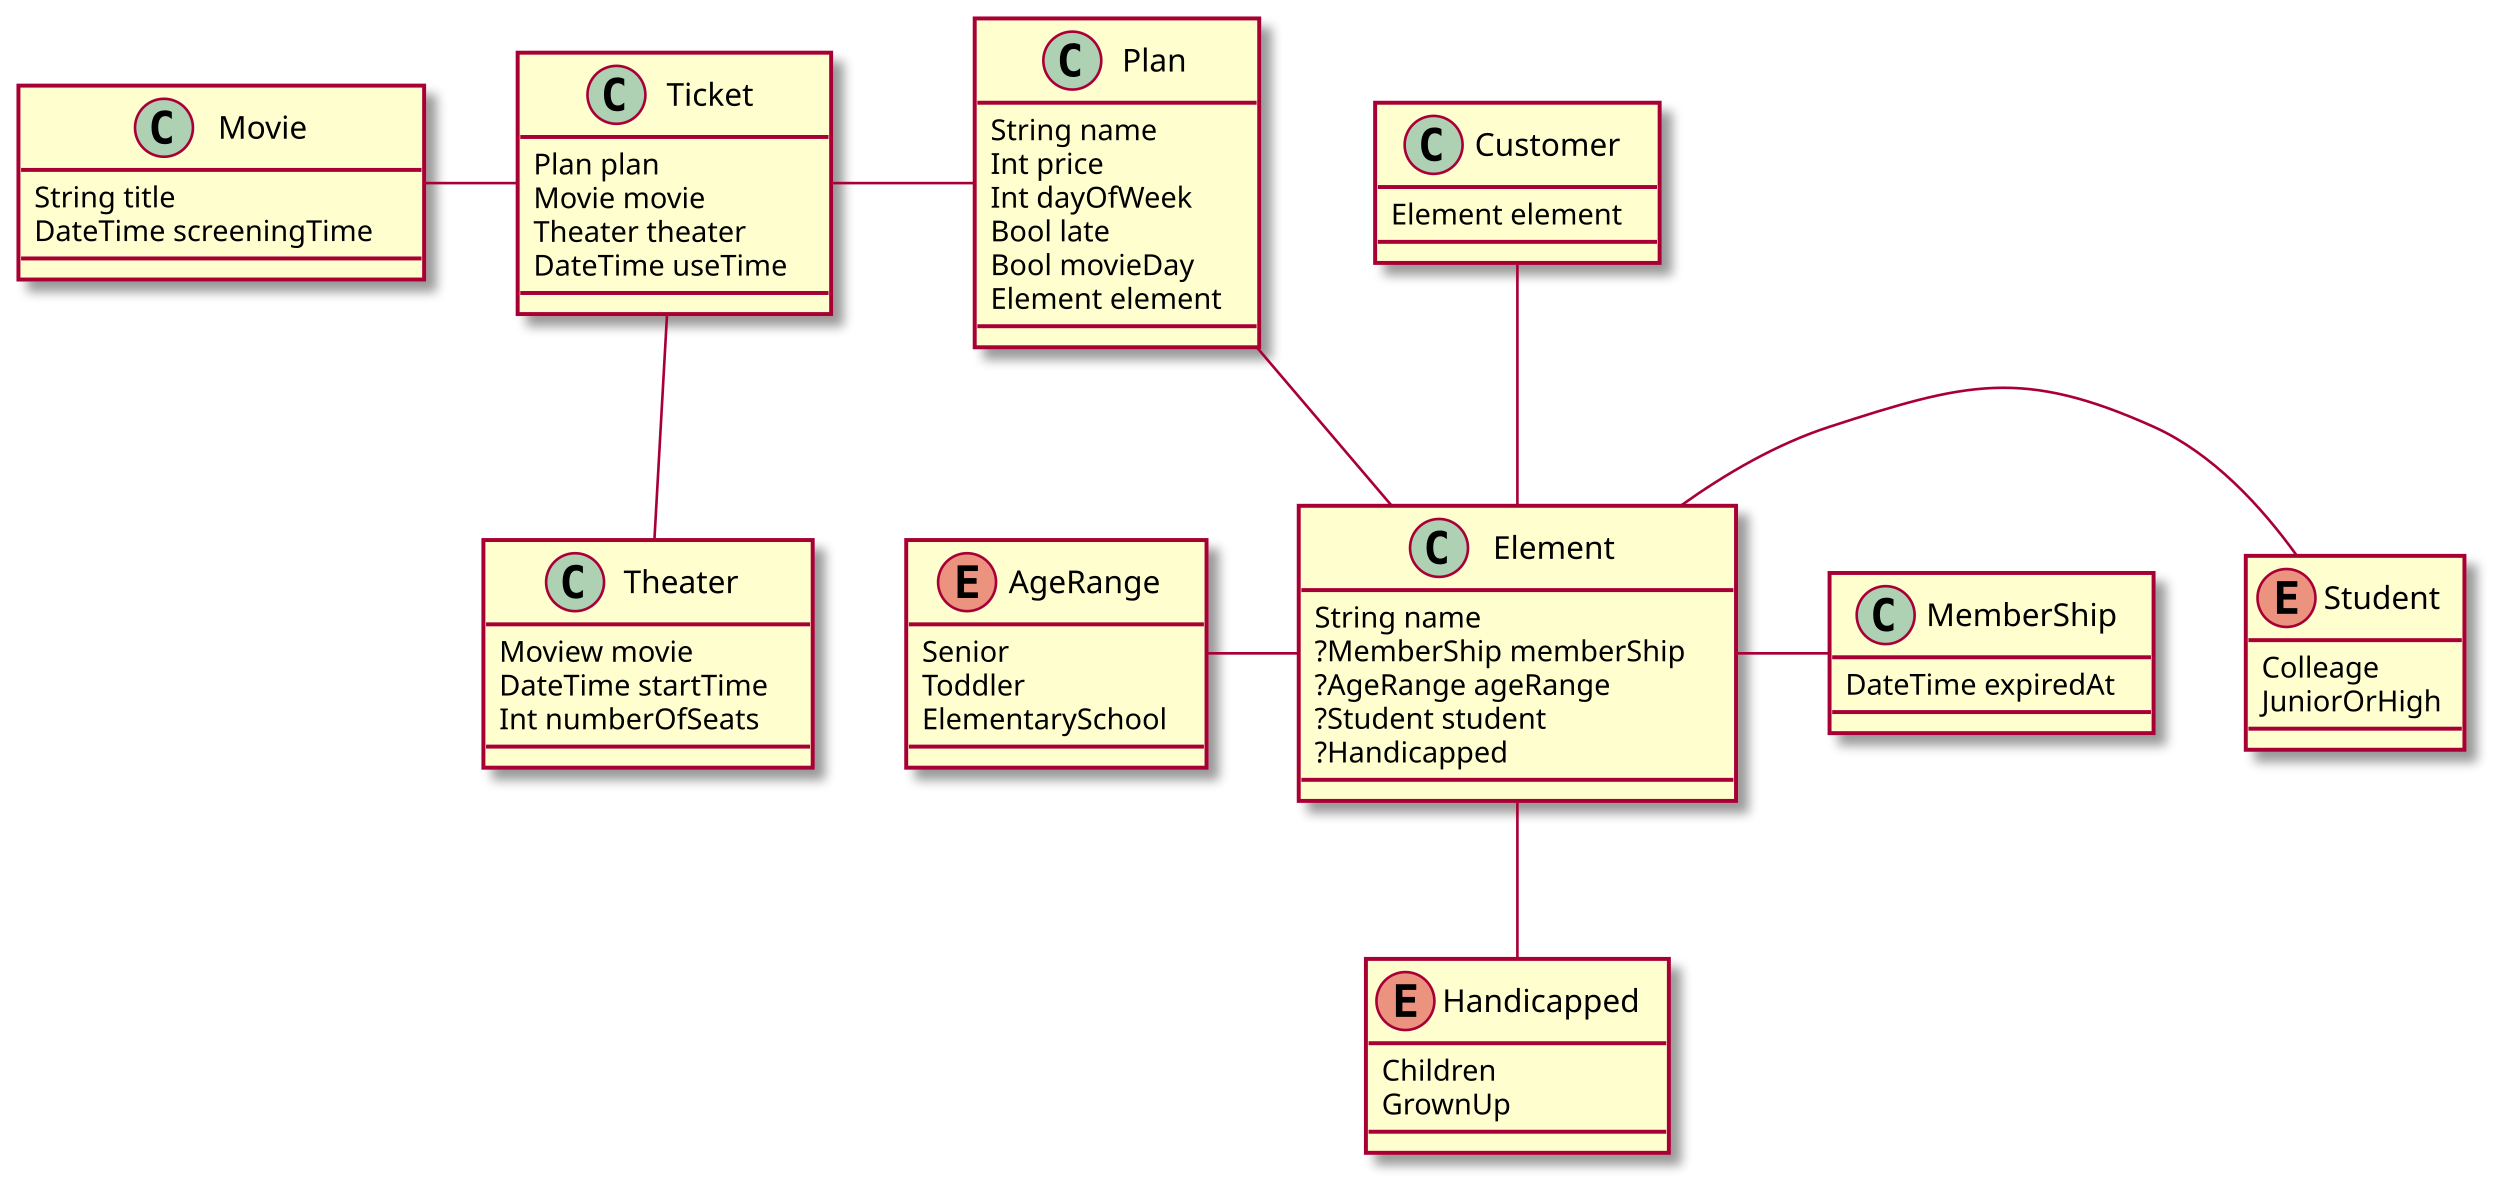
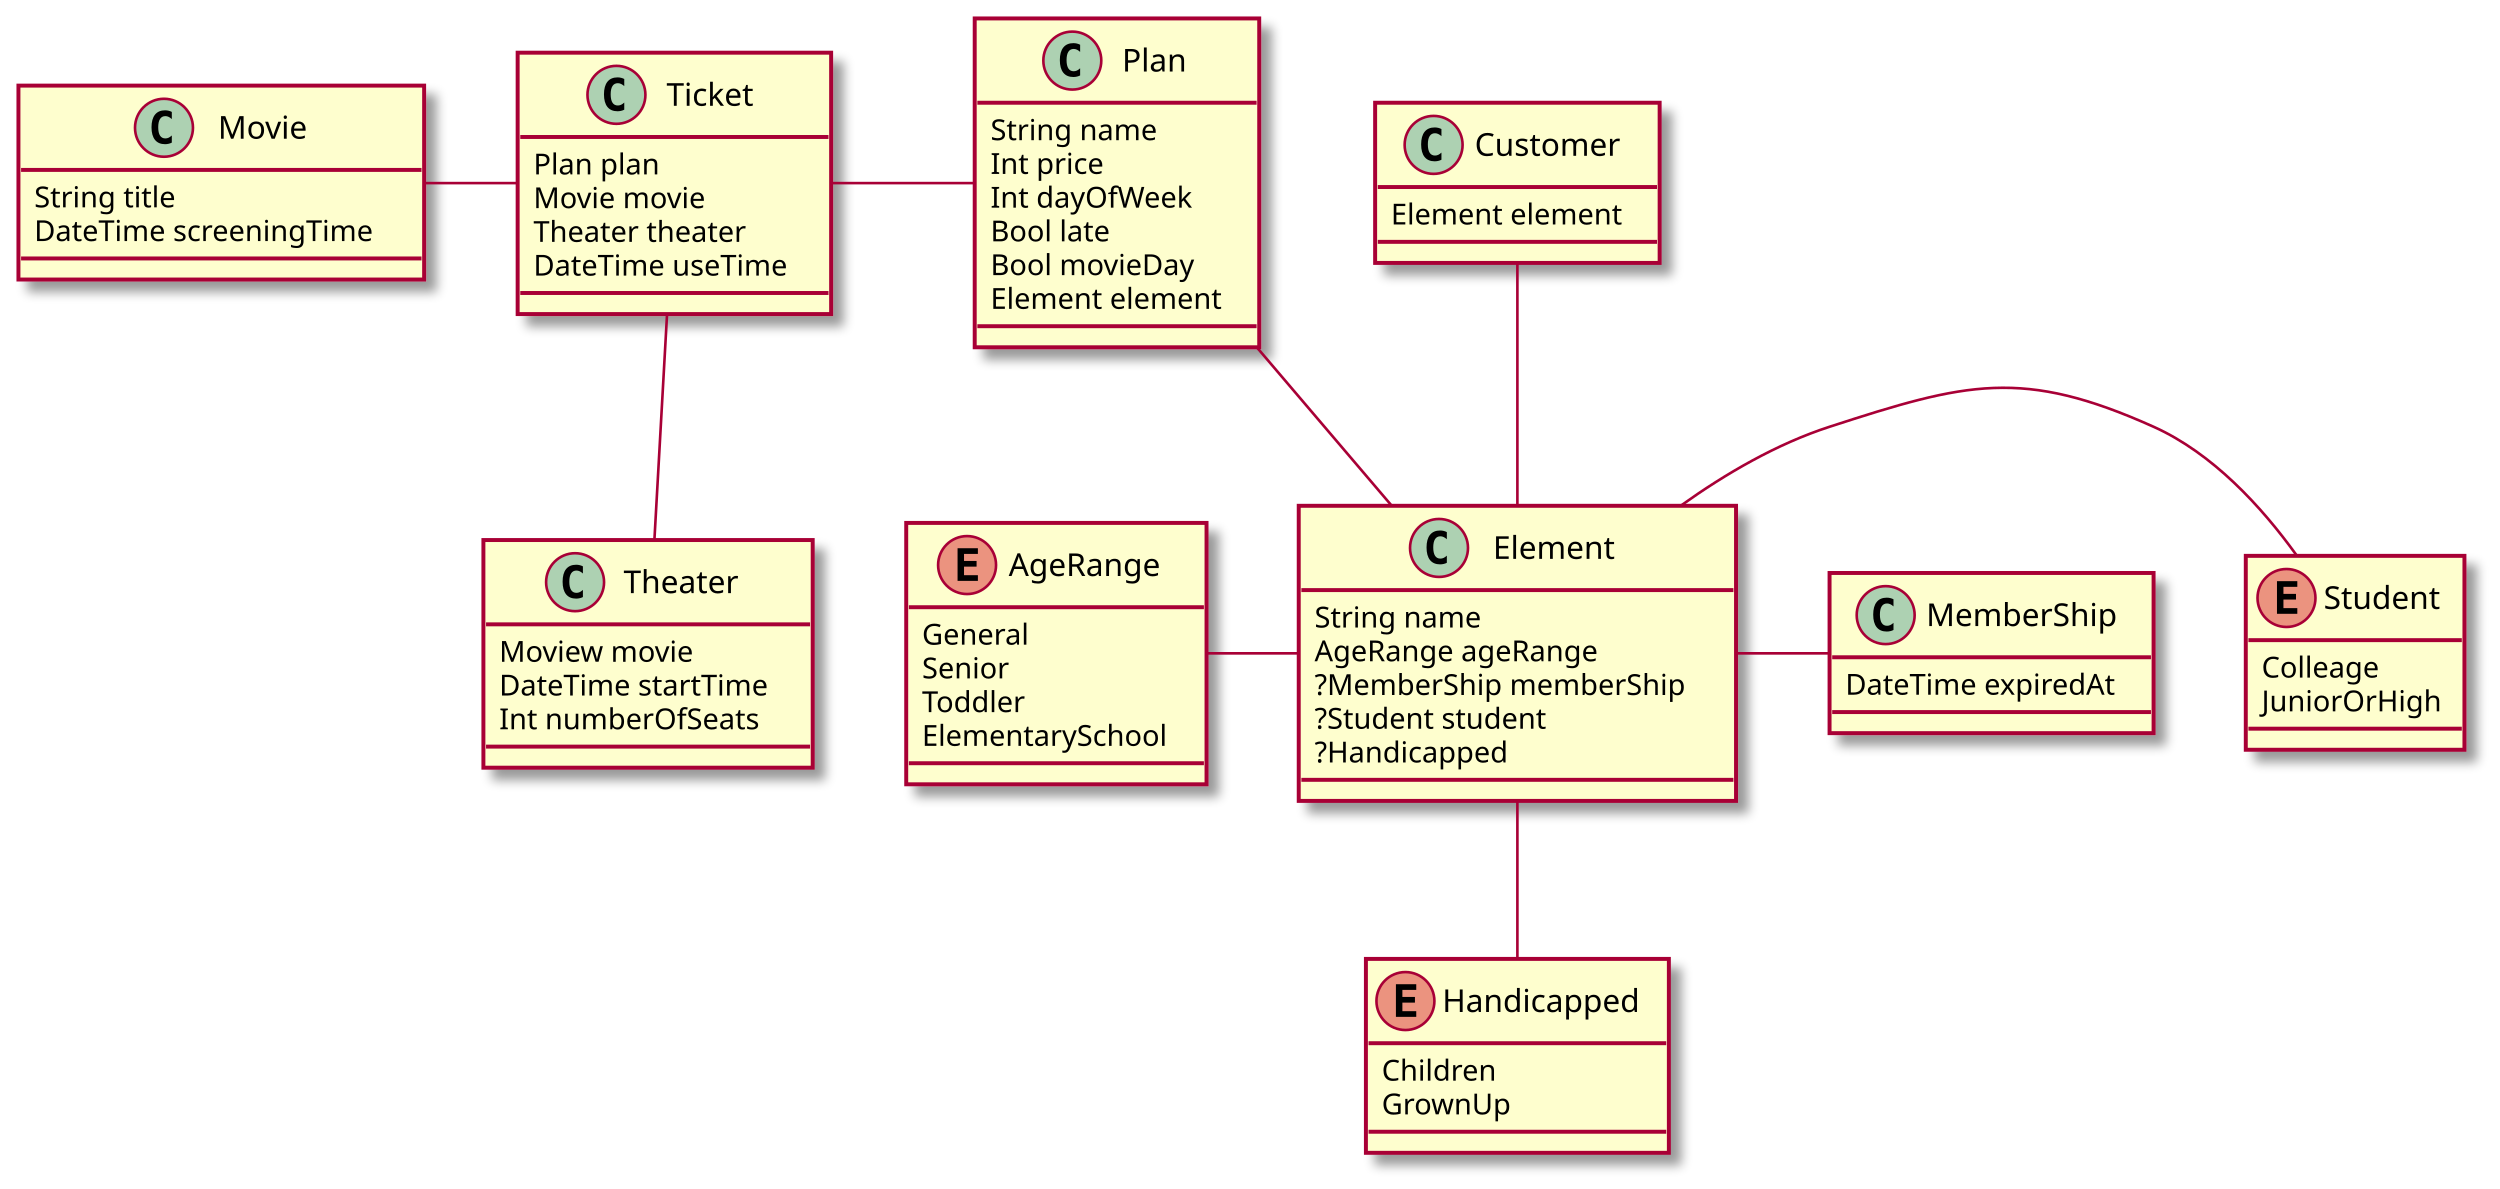
<svg xmlns="http://www.w3.org/2000/svg" contentScriptType="application/ecmascript" contentStyleType="text/css" height="451px" preserveAspectRatio="none" style="width:949px;height:451px;" version="1.1" viewBox="0 0 949 451" width="949px" zoomAndPan="magnify">
  <defs>
-     <filter height="300%" id="fgiw15mo32wsw" width="300%" x="-1" y="-1">
+     <filter height="300%" id="fa0jo8n3qd9lq" width="300%" x="-1" y="-1">
      <feGaussianBlur result="blurOut" stdDeviation="2.0" />
      <feColorMatrix in="blurOut" result="blurOut2" type="matrix" values="0 0 0 0 0 0 0 0 0 0 0 0 0 0 0 0 0 0 .4 0" />
      <feOffset dx="4.0" dy="4.0" in="blurOut2" result="blurOut3" />
      <feBlend in="SourceGraphic" in2="blurOut3" mode="normal" />
    </filter>
  </defs>
  <g>
-     <rect codeLine="1" fill="#FEFECE" filter="url(#fgiw15mo32wsw)" height="99.219" id="Ticket" style="stroke:#A80036;stroke-width:1.5;" width="119" x="196.5" y="20" />
+     <rect codeLine="1" fill="#FEFECE" filter="url(#fa0jo8n3qd9lq)" height="99.219" id="Ticket" style="stroke:#A80036;stroke-width:1.5;" width="119" x="196.5" y="20" />
    <ellipse cx="234" cy="36" fill="#ADD1B2" rx="11" ry="11" style="stroke:#A80036;stroke-width:1.0;" />
    <path d="M236.969,41.641 Q236.391,41.938 235.75,42.078 Q235.109,42.234 234.406,42.234 Q231.906,42.234 230.578,40.594 Q229.266,38.938 229.266,35.812 Q229.266,32.688 230.578,31.031 Q231.906,29.375 234.406,29.375 Q235.109,29.375 235.75,29.531 Q236.406,29.688 236.969,29.984 L236.969,32.703 Q236.344,32.125 235.75,31.859 Q235.156,31.578 234.531,31.578 Q233.188,31.578 232.5,32.656 Q231.812,33.719 231.812,35.812 Q231.812,37.906 232.5,38.984 Q233.188,40.047 234.531,40.047 Q235.156,40.047 235.75,39.781 Q236.344,39.5 236.969,38.922 L236.969,41.641 Z " fill="#000000" />
    <text fill="#000000" font-family="sans-serif" font-size="12" lengthAdjust="spacing" textLength="37" x="253" y="40.154">Ticket</text>
    <line style="stroke:#A80036;stroke-width:1.5;" x1="197.5" x2="314.5" y1="52" y2="52" />
    <text fill="#000000" font-family="sans-serif" font-size="11" lengthAdjust="spacing" textLength="52" x="202.5" y="66.21">Plan plan</text>
    <text fill="#000000" font-family="sans-serif" font-size="11" lengthAdjust="spacing" textLength="70" x="202.5" y="79.015">Movie movie</text>
    <text fill="#000000" font-family="sans-serif" font-size="11" lengthAdjust="spacing" textLength="89" x="202.5" y="91.82">Theater theater</text>
    <text fill="#000000" font-family="sans-serif" font-size="11" lengthAdjust="spacing" textLength="107" x="202.5" y="104.624">DateTime useTime</text>
    <line style="stroke:#A80036;stroke-width:1.5;" x1="197.5" x2="314.5" y1="111.219" y2="111.219" />
-     <rect codeLine="8" fill="#FEFECE" filter="url(#fgiw15mo32wsw)" height="73.609" id="Movie" style="stroke:#A80036;stroke-width:1.5;" width="154" x="7" y="32.5" />
+     <rect codeLine="8" fill="#FEFECE" filter="url(#fa0jo8n3qd9lq)" height="73.609" id="Movie" style="stroke:#A80036;stroke-width:1.5;" width="154" x="7" y="32.5" />
    <ellipse cx="62.25" cy="48.5" fill="#ADD1B2" rx="11" ry="11" style="stroke:#A80036;stroke-width:1.0;" />
    <path d="M65.219,54.141 Q64.641,54.438 64,54.578 Q63.359,54.734 62.656,54.734 Q60.156,54.734 58.828,53.094 Q57.516,51.438 57.516,48.312 Q57.516,45.188 58.828,43.531 Q60.156,41.875 62.656,41.875 Q63.359,41.875 64,42.031 Q64.656,42.188 65.219,42.484 L65.219,45.203 Q64.594,44.625 64,44.359 Q63.406,44.078 62.781,44.078 Q61.438,44.078 60.75,45.156 Q60.062,46.219 60.062,48.312 Q60.062,50.406 60.75,51.484 Q61.438,52.547 62.781,52.547 Q63.406,52.547 64,52.281 Q64.594,52 65.219,51.422 L65.219,54.141 Z " fill="#000000" />
    <text fill="#000000" font-family="sans-serif" font-size="12" lengthAdjust="spacing" textLength="35" x="82.75" y="52.654">Movie</text>
    <line style="stroke:#A80036;stroke-width:1.5;" x1="8" x2="160" y1="64.5" y2="64.5" />
    <text fill="#000000" font-family="sans-serif" font-size="11" lengthAdjust="spacing" textLength="59" x="13" y="78.71">String title</text>
    <text fill="#000000" font-family="sans-serif" font-size="11" lengthAdjust="spacing" textLength="142" x="13" y="91.515">DateTime screeningTime</text>
    <line style="stroke:#A80036;stroke-width:1.5;" x1="8" x2="160" y1="98.109" y2="98.109" />
-     <rect codeLine="13" fill="#FEFECE" filter="url(#fgiw15mo32wsw)" height="86.414" id="Theater" style="stroke:#A80036;stroke-width:1.5;" width="125" x="183.5" y="205" />
+     <rect codeLine="13" fill="#FEFECE" filter="url(#fa0jo8n3qd9lq)" height="86.414" id="Theater" style="stroke:#A80036;stroke-width:1.5;" width="125" x="183.5" y="205" />
    <ellipse cx="218.3" cy="221" fill="#ADD1B2" rx="11" ry="11" style="stroke:#A80036;stroke-width:1.0;" />
    <path d="M221.269,226.641 Q220.691,226.938 220.05,227.078 Q219.409,227.234 218.706,227.234 Q216.206,227.234 214.878,225.594 Q213.566,223.938 213.566,220.812 Q213.566,217.688 214.878,216.031 Q216.206,214.375 218.706,214.375 Q219.409,214.375 220.05,214.531 Q220.706,214.688 221.269,214.984 L221.269,217.703 Q220.644,217.125 220.05,216.859 Q219.456,216.578 218.831,216.578 Q217.488,216.578 216.8,217.656 Q216.113,218.719 216.113,220.812 Q216.113,222.906 216.8,223.984 Q217.488,225.047 218.831,225.047 Q219.456,225.047 220.05,224.781 Q220.644,224.5 221.269,223.922 L221.269,226.641 Z " fill="#000000" />
    <text fill="#000000" font-family="sans-serif" font-size="12" lengthAdjust="spacing" textLength="49" x="236.7" y="225.154">Theater</text>
    <line style="stroke:#A80036;stroke-width:1.5;" x1="184.5" x2="307.5" y1="237" y2="237" />
    <text fill="#000000" font-family="sans-serif" font-size="11" lengthAdjust="spacing" textLength="79" x="189.5" y="251.21">Moview movie</text>
    <text fill="#000000" font-family="sans-serif" font-size="11" lengthAdjust="spacing" textLength="113" x="189.5" y="264.015">DateTime startTime</text>
    <text fill="#000000" font-family="sans-serif" font-size="11" lengthAdjust="spacing" textLength="108" x="189.5" y="276.82">Int numberOfSeats</text>
    <line style="stroke:#A80036;stroke-width:1.5;" x1="184.5" x2="307.5" y1="283.414" y2="283.414" />
-     <rect codeLine="19" fill="#FEFECE" filter="url(#fgiw15mo32wsw)" height="112.023" id="Element" style="stroke:#A80036;stroke-width:1.5;" width="166" x="493" y="192" />
+     <rect codeLine="19" fill="#FEFECE" filter="url(#fa0jo8n3qd9lq)" height="112.023" id="Element" style="stroke:#A80036;stroke-width:1.5;" width="166" x="493" y="192" />
    <ellipse cx="546.25" cy="208" fill="#ADD1B2" rx="11" ry="11" style="stroke:#A80036;stroke-width:1.0;" />
    <path d="M549.219,213.641 Q548.641,213.938 548,214.078 Q547.359,214.234 546.656,214.234 Q544.156,214.234 542.828,212.594 Q541.516,210.938 541.516,207.812 Q541.516,204.688 542.828,203.031 Q544.156,201.375 546.656,201.375 Q547.359,201.375 548,201.531 Q548.656,201.688 549.219,201.984 L549.219,204.703 Q548.594,204.125 548,203.859 Q547.406,203.578 546.781,203.578 Q545.438,203.578 544.75,204.656 Q544.062,205.719 544.062,207.812 Q544.062,209.906 544.75,210.984 Q545.438,212.047 546.781,212.047 Q547.406,212.047 548,211.781 Q548.594,211.5 549.219,210.922 L549.219,213.641 Z " fill="#000000" />
    <text fill="#000000" font-family="sans-serif" font-size="12" lengthAdjust="spacing" textLength="51" x="566.75" y="212.154">Element</text>
    <line style="stroke:#A80036;stroke-width:1.5;" x1="494" x2="658" y1="224" y2="224" />
    <text fill="#000000" font-family="sans-serif" font-size="11" lengthAdjust="spacing" textLength="70" x="499" y="238.21">String name</text>
-     <text fill="#000000" font-family="sans-serif" font-size="11" lengthAdjust="spacing" textLength="154" x="499" y="251.015">?MemberShip memberShip</text>
-     <text fill="#000000" font-family="sans-serif" font-size="11" lengthAdjust="spacing" textLength="122" x="499" y="263.82">?AgeRange ageRange</text>
+     <text fill="#000000" font-family="sans-serif" font-size="11" lengthAdjust="spacing" textLength="116" x="499" y="251.015">AgeRange ageRange</text>
+     <text fill="#000000" font-family="sans-serif" font-size="11" lengthAdjust="spacing" textLength="154" x="499" y="263.82">?MemberShip memberShip</text>
    <text fill="#000000" font-family="sans-serif" font-size="11" lengthAdjust="spacing" textLength="97" x="499" y="276.625">?Student student</text>
    <text fill="#000000" font-family="sans-serif" font-size="11" lengthAdjust="spacing" textLength="79" x="499" y="289.429">?Handicapped</text>
    <line style="stroke:#A80036;stroke-width:1.5;" x1="494" x2="658" y1="296.023" y2="296.023" />
-     <rect codeLine="27" fill="#FEFECE" filter="url(#fgiw15mo32wsw)" height="60.805" id="MemberShip" style="stroke:#A80036;stroke-width:1.5;" width="123" x="694.5" y="217.5" />
+     <rect codeLine="27" fill="#FEFECE" filter="url(#fa0jo8n3qd9lq)" height="60.805" id="MemberShip" style="stroke:#A80036;stroke-width:1.5;" width="123" x="694.5" y="217.5" />
    <ellipse cx="715.8" cy="233.5" fill="#ADD1B2" rx="11" ry="11" style="stroke:#A80036;stroke-width:1.0;" />
    <path d="M718.769,239.141 Q718.191,239.438 717.55,239.578 Q716.909,239.734 716.206,239.734 Q713.706,239.734 712.378,238.094 Q711.066,236.438 711.066,233.312 Q711.066,230.188 712.378,228.531 Q713.706,226.875 716.206,226.875 Q716.909,226.875 717.55,227.031 Q718.206,227.188 718.769,227.484 L718.769,230.203 Q718.144,229.625 717.55,229.359 Q716.956,229.078 716.331,229.078 Q714.987,229.078 714.3,230.156 Q713.612,231.219 713.612,233.312 Q713.612,235.406 714.3,236.484 Q714.987,237.547 716.331,237.547 Q716.956,237.547 717.55,237.281 Q718.144,237 718.769,236.422 L718.769,239.141 Z " fill="#000000" />
    <text fill="#000000" font-family="sans-serif" font-size="12" lengthAdjust="spacing" textLength="77" x="731.2" y="237.654">MemberShip</text>
    <line style="stroke:#A80036;stroke-width:1.5;" x1="695.5" x2="816.5" y1="249.5" y2="249.5" />
    <text fill="#000000" font-family="sans-serif" font-size="11" lengthAdjust="spacing" textLength="111" x="700.5" y="263.71">DateTime expiredAt</text>
    <line style="stroke:#A80036;stroke-width:1.5;" x1="695.5" x2="816.5" y1="270.305" y2="270.305" />
-     <rect codeLine="31" fill="#FEFECE" filter="url(#fgiw15mo32wsw)" height="73.609" id="Student" style="stroke:#A80036;stroke-width:1.5;" width="83" x="852.5" y="211" />
+     <rect codeLine="31" fill="#FEFECE" filter="url(#fa0jo8n3qd9lq)" height="73.609" id="Student" style="stroke:#A80036;stroke-width:1.5;" width="83" x="852.5" y="211" />
    <ellipse cx="867.95" cy="227" fill="#EB937F" rx="11" ry="11" style="stroke:#A80036;stroke-width:1.0;" />
    <path d="M872.059,233 L864.341,233 L864.341,220.609 L872.059,220.609 L872.059,222.766 L866.794,222.766 L866.794,225.438 L871.559,225.438 L871.559,227.594 L866.794,227.594 L866.794,230.844 L872.059,230.844 L872.059,233 Z " fill="#000000" />
    <text fill="#000000" font-family="sans-serif" font-size="12" lengthAdjust="spacing" textLength="50" x="882.05" y="231.154">Student</text>
    <line style="stroke:#A80036;stroke-width:1.5;" x1="853.5" x2="934.5" y1="243" y2="243" />
    <text fill="#000000" font-family="sans-serif" font-size="11" lengthAdjust="spacing" textLength="49" x="858.5" y="257.21">Colleage</text>
    <text fill="#000000" font-family="sans-serif" font-size="11" lengthAdjust="spacing" textLength="71" x="858.5" y="270.015">JuniorOrHigh</text>
    <line style="stroke:#A80036;stroke-width:1.5;" x1="853.5" x2="934.5" y1="276.609" y2="276.609" />
-     <rect codeLine="36" fill="#FEFECE" filter="url(#fgiw15mo32wsw)" height="73.609" id="Handicapped" style="stroke:#A80036;stroke-width:1.5;" width="115" x="518.5" y="364" />
+     <rect codeLine="36" fill="#FEFECE" filter="url(#fa0jo8n3qd9lq)" height="73.609" id="Handicapped" style="stroke:#A80036;stroke-width:1.5;" width="115" x="518.5" y="364" />
    <ellipse cx="533.5" cy="380" fill="#EB937F" rx="11" ry="11" style="stroke:#A80036;stroke-width:1.0;" />
    <path d="M537.609,386 L529.891,386 L529.891,373.609 L537.609,373.609 L537.609,375.766 L532.344,375.766 L532.344,378.438 L537.109,378.438 L537.109,380.594 L532.344,380.594 L532.344,383.844 L537.609,383.844 L537.609,386 Z " fill="#000000" />
    <text fill="#000000" font-family="sans-serif" font-size="12" lengthAdjust="spacing" textLength="83" x="547.5" y="384.154">Handicapped</text>
    <line style="stroke:#A80036;stroke-width:1.5;" x1="519.5" x2="632.5" y1="396" y2="396" />
    <text fill="#000000" font-family="sans-serif" font-size="11" lengthAdjust="spacing" textLength="47" x="524.5" y="410.21">Children</text>
    <text fill="#000000" font-family="sans-serif" font-size="11" lengthAdjust="spacing" textLength="52" x="524.5" y="423.015">GrownUp</text>
    <line style="stroke:#A80036;stroke-width:1.5;" x1="519.5" x2="632.5" y1="429.609" y2="429.609" />
-     <rect codeLine="41" fill="#FEFECE" filter="url(#fgiw15mo32wsw)" height="86.414" id="AgeRange" style="stroke:#A80036;stroke-width:1.5;" width="114" x="344" y="205" />
-     <ellipse cx="367.1" cy="221" fill="#EB937F" rx="11" ry="11" style="stroke:#A80036;stroke-width:1.0;" />
-     <path d="M371.209,227 L363.491,227 L363.491,214.609 L371.209,214.609 L371.209,216.766 L365.944,216.766 L365.944,219.438 L370.709,219.438 L370.709,221.594 L365.944,221.594 L365.944,224.844 L371.209,224.844 L371.209,227 Z " fill="#000000" />
-     <text fill="#000000" font-family="sans-serif" font-size="12" lengthAdjust="spacing" textLength="64" x="382.9" y="225.154">AgeRange</text>
-     <line style="stroke:#A80036;stroke-width:1.5;" x1="345" x2="457" y1="237" y2="237" />
-     <text fill="#000000" font-family="sans-serif" font-size="11" lengthAdjust="spacing" textLength="37" x="350" y="251.21">Senior</text>
-     <text fill="#000000" font-family="sans-serif" font-size="11" lengthAdjust="spacing" textLength="43" x="350" y="264.015">Toddler</text>
-     <text fill="#000000" font-family="sans-serif" font-size="11" lengthAdjust="spacing" textLength="102" x="350" y="276.82">ElementarySchool</text>
-     <line style="stroke:#A80036;stroke-width:1.5;" x1="345" x2="457" y1="283.414" y2="283.414" />
-     <rect codeLine="47" fill="#FEFECE" filter="url(#fgiw15mo32wsw)" height="124.828" id="Plan" style="stroke:#A80036;stroke-width:1.5;" width="108" x="370" y="7" />
+     <rect codeLine="41" fill="#FEFECE" filter="url(#fa0jo8n3qd9lq)" height="99.219" id="AgeRange" style="stroke:#A80036;stroke-width:1.5;" width="114" x="344" y="198.5" />
+     <ellipse cx="367.1" cy="214.5" fill="#EB937F" rx="11" ry="11" style="stroke:#A80036;stroke-width:1.0;" />
+     <path d="M371.209,220.5 L363.491,220.5 L363.491,208.109 L371.209,208.109 L371.209,210.266 L365.944,210.266 L365.944,212.938 L370.709,212.938 L370.709,215.094 L365.944,215.094 L365.944,218.344 L371.209,218.344 L371.209,220.5 Z " fill="#000000" />
+     <text fill="#000000" font-family="sans-serif" font-size="12" lengthAdjust="spacing" textLength="64" x="382.9" y="218.654">AgeRange</text>
+     <line style="stroke:#A80036;stroke-width:1.5;" x1="345" x2="457" y1="230.5" y2="230.5" />
+     <text fill="#000000" font-family="sans-serif" font-size="11" lengthAdjust="spacing" textLength="45" x="350" y="244.71">General</text>
+     <text fill="#000000" font-family="sans-serif" font-size="11" lengthAdjust="spacing" textLength="37" x="350" y="257.515">Senior</text>
+     <text fill="#000000" font-family="sans-serif" font-size="11" lengthAdjust="spacing" textLength="43" x="350" y="270.32">Toddler</text>
+     <text fill="#000000" font-family="sans-serif" font-size="11" lengthAdjust="spacing" textLength="102" x="350" y="283.125">ElementarySchool</text>
+     <line style="stroke:#A80036;stroke-width:1.5;" x1="345" x2="457" y1="289.719" y2="289.719" />
+     <rect codeLine="48" fill="#FEFECE" filter="url(#fa0jo8n3qd9lq)" height="124.828" id="Plan" style="stroke:#A80036;stroke-width:1.5;" width="108" x="370" y="7" />
    <ellipse cx="407.05" cy="23" fill="#ADD1B2" rx="11" ry="11" style="stroke:#A80036;stroke-width:1.0;" />
    <path d="M410.019,28.641 Q409.441,28.938 408.8,29.078 Q408.159,29.234 407.456,29.234 Q404.956,29.234 403.628,27.594 Q402.316,25.938 402.316,22.812 Q402.316,19.688 403.628,18.031 Q404.956,16.375 407.456,16.375 Q408.159,16.375 408.8,16.531 Q409.456,16.688 410.019,16.984 L410.019,19.703 Q409.394,19.125 408.8,18.859 Q408.206,18.578 407.581,18.578 Q406.238,18.578 405.55,19.656 Q404.863,20.719 404.863,22.812 Q404.863,24.906 405.55,25.984 Q406.238,27.047 407.581,27.047 Q408.206,27.047 408.8,26.781 Q409.394,26.5 410.019,25.922 L410.019,28.641 Z " fill="#000000" />
    <text fill="#000000" font-family="sans-serif" font-size="12" lengthAdjust="spacing" textLength="27" x="425.95" y="27.154">Plan</text>
    <line style="stroke:#A80036;stroke-width:1.5;" x1="371" x2="477" y1="39" y2="39" />
    <text fill="#000000" font-family="sans-serif" font-size="11" lengthAdjust="spacing" textLength="70" x="376" y="53.21">String name</text>
    <text fill="#000000" font-family="sans-serif" font-size="11" lengthAdjust="spacing" textLength="46" x="376" y="66.015">Int price</text>
    <text fill="#000000" font-family="sans-serif" font-size="11" lengthAdjust="spacing" textLength="80" x="376" y="78.82">Int dayOfWeek</text>
    <text fill="#000000" font-family="sans-serif" font-size="11" lengthAdjust="spacing" textLength="50" x="376" y="91.624">Bool late</text>
    <text fill="#000000" font-family="sans-serif" font-size="11" lengthAdjust="spacing" textLength="84" x="376" y="104.429">Bool movieDay</text>
    <text fill="#000000" font-family="sans-serif" font-size="11" lengthAdjust="spacing" textLength="96" x="376" y="117.234">Element element</text>
    <line style="stroke:#A80036;stroke-width:1.5;" x1="371" x2="477" y1="123.828" y2="123.828" />
-     <rect codeLine="58" fill="#FEFECE" filter="url(#fgiw15mo32wsw)" height="60.805" id="Customer" style="stroke:#A80036;stroke-width:1.5;" width="108" x="522" y="39" />
+     <rect codeLine="57" fill="#FEFECE" filter="url(#fa0jo8n3qd9lq)" height="60.805" id="Customer" style="stroke:#A80036;stroke-width:1.5;" width="108" x="522" y="39" />
    <ellipse cx="544.2" cy="55" fill="#ADD1B2" rx="11" ry="11" style="stroke:#A80036;stroke-width:1.0;" />
    <path d="M547.169,60.641 Q546.591,60.938 545.95,61.078 Q545.309,61.234 544.606,61.234 Q542.106,61.234 540.778,59.594 Q539.466,57.938 539.466,54.812 Q539.466,51.688 540.778,50.031 Q542.106,48.375 544.606,48.375 Q545.309,48.375 545.95,48.531 Q546.606,48.688 547.169,48.984 L547.169,51.703 Q546.544,51.125 545.95,50.859 Q545.356,50.578 544.731,50.578 Q543.388,50.578 542.7,51.656 Q542.013,52.719 542.013,54.812 Q542.013,56.906 542.7,57.984 Q543.388,59.047 544.731,59.047 Q545.356,59.047 545.95,58.781 Q546.544,58.5 547.169,57.922 L547.169,60.641 Z " fill="#000000" />
    <text fill="#000000" font-family="sans-serif" font-size="12" lengthAdjust="spacing" textLength="60" x="559.8" y="59.154">Customer</text>
    <line style="stroke:#A80036;stroke-width:1.5;" x1="523" x2="629" y1="71" y2="71" />
    <text fill="#000000" font-family="sans-serif" font-size="11" lengthAdjust="spacing" textLength="96" x="528" y="85.21">Element element</text>
    <line style="stroke:#A80036;stroke-width:1.5;" x1="523" x2="629" y1="91.805" y2="91.805" />
-     <path codeLine="62" d="M315.719,69.5 C333.766,69.5 351.812,69.5 369.859,69.5 " fill="none" id="Ticket-Plan" style="stroke:#A80036;stroke-width:1.0;" />
-     <path codeLine="63" d="M161.266,69.5 C172.984,69.5 184.702,69.5 196.421,69.5 " fill="none" id="Movie-Ticket" style="stroke:#A80036;stroke-width:1.0;" />
-     <path codeLine="64" d="M253.214,119.222 C251.706,146.146 249.861,179.085 248.414,204.909 " fill="none" id="Ticket-Theater" style="stroke:#A80036;stroke-width:1.0;" />
-     <path codeLine="65" d="M477.376,132.181 C493.885,151.569 511.962,172.798 528.079,191.724 " fill="none" id="Plan-Element" style="stroke:#A80036;stroke-width:1.0;" />
-     <path codeLine="66" d="M659.32,248 C671.028,248 682.735,248 694.442,248 " fill="none" id="Element-MemberShip" style="stroke:#A80036;stroke-width:1.0;" />
-     <path codeLine="67" d="M458.08,248 C469.596,248 481.111,248 492.627,248 " fill="none" id="AgeRange-Element" style="stroke:#A80036;stroke-width:1.0;" />
-     <path codeLine="68" d="M638.026,191.961 C655.156,179.708 674.553,168.475 694.5,162 C746.495,145.121 767.627,139.614 817.5,162 C839.924,172.065 858.46,192.311 871.667,210.632 " fill="none" id="Element-Student" style="stroke:#A80036;stroke-width:1.0;" />
-     <path codeLine="69" d="M576,304.103 C576,324.06 576,346.014 576,363.972 " fill="none" id="Element-Handicapped" style="stroke:#A80036;stroke-width:1.0;" />
-     <path codeLine="70" d="M576,100.185 C576,125.304 576,161.505 576,191.793 " fill="none" id="Customer-Element" style="stroke:#A80036;stroke-width:1.0;" />
+     <path codeLine="61" d="M315.719,69.5 C333.766,69.5 351.812,69.5 369.859,69.5 " fill="none" id="Ticket-Plan" style="stroke:#A80036;stroke-width:1.0;" />
+     <path codeLine="62" d="M161.266,69.5 C172.984,69.5 184.702,69.5 196.421,69.5 " fill="none" id="Movie-Ticket" style="stroke:#A80036;stroke-width:1.0;" />
+     <path codeLine="63" d="M253.214,119.222 C251.706,146.146 249.861,179.085 248.414,204.909 " fill="none" id="Ticket-Theater" style="stroke:#A80036;stroke-width:1.0;" />
+     <path codeLine="64" d="M477.376,132.181 C493.885,151.569 511.962,172.798 528.079,191.724 " fill="none" id="Plan-Element" style="stroke:#A80036;stroke-width:1.0;" />
+     <path codeLine="65" d="M659.32,248 C671.028,248 682.735,248 694.442,248 " fill="none" id="Element-MemberShip" style="stroke:#A80036;stroke-width:1.0;" />
+     <path codeLine="66" d="M458.08,248 C469.596,248 481.111,248 492.627,248 " fill="none" id="AgeRange-Element" style="stroke:#A80036;stroke-width:1.0;" />
+     <path codeLine="67" d="M638.026,191.961 C655.156,179.708 674.553,168.475 694.5,162 C746.495,145.121 767.627,139.614 817.5,162 C839.924,172.065 858.46,192.311 871.667,210.632 " fill="none" id="Element-Student" style="stroke:#A80036;stroke-width:1.0;" />
+     <path codeLine="68" d="M576,304.103 C576,324.06 576,346.014 576,363.972 " fill="none" id="Element-Handicapped" style="stroke:#A80036;stroke-width:1.0;" />
+     <path codeLine="69" d="M576,100.185 C576,125.304 576,161.505 576,191.793 " fill="none" id="Customer-Element" style="stroke:#A80036;stroke-width:1.0;" />
  </g>
</svg>
